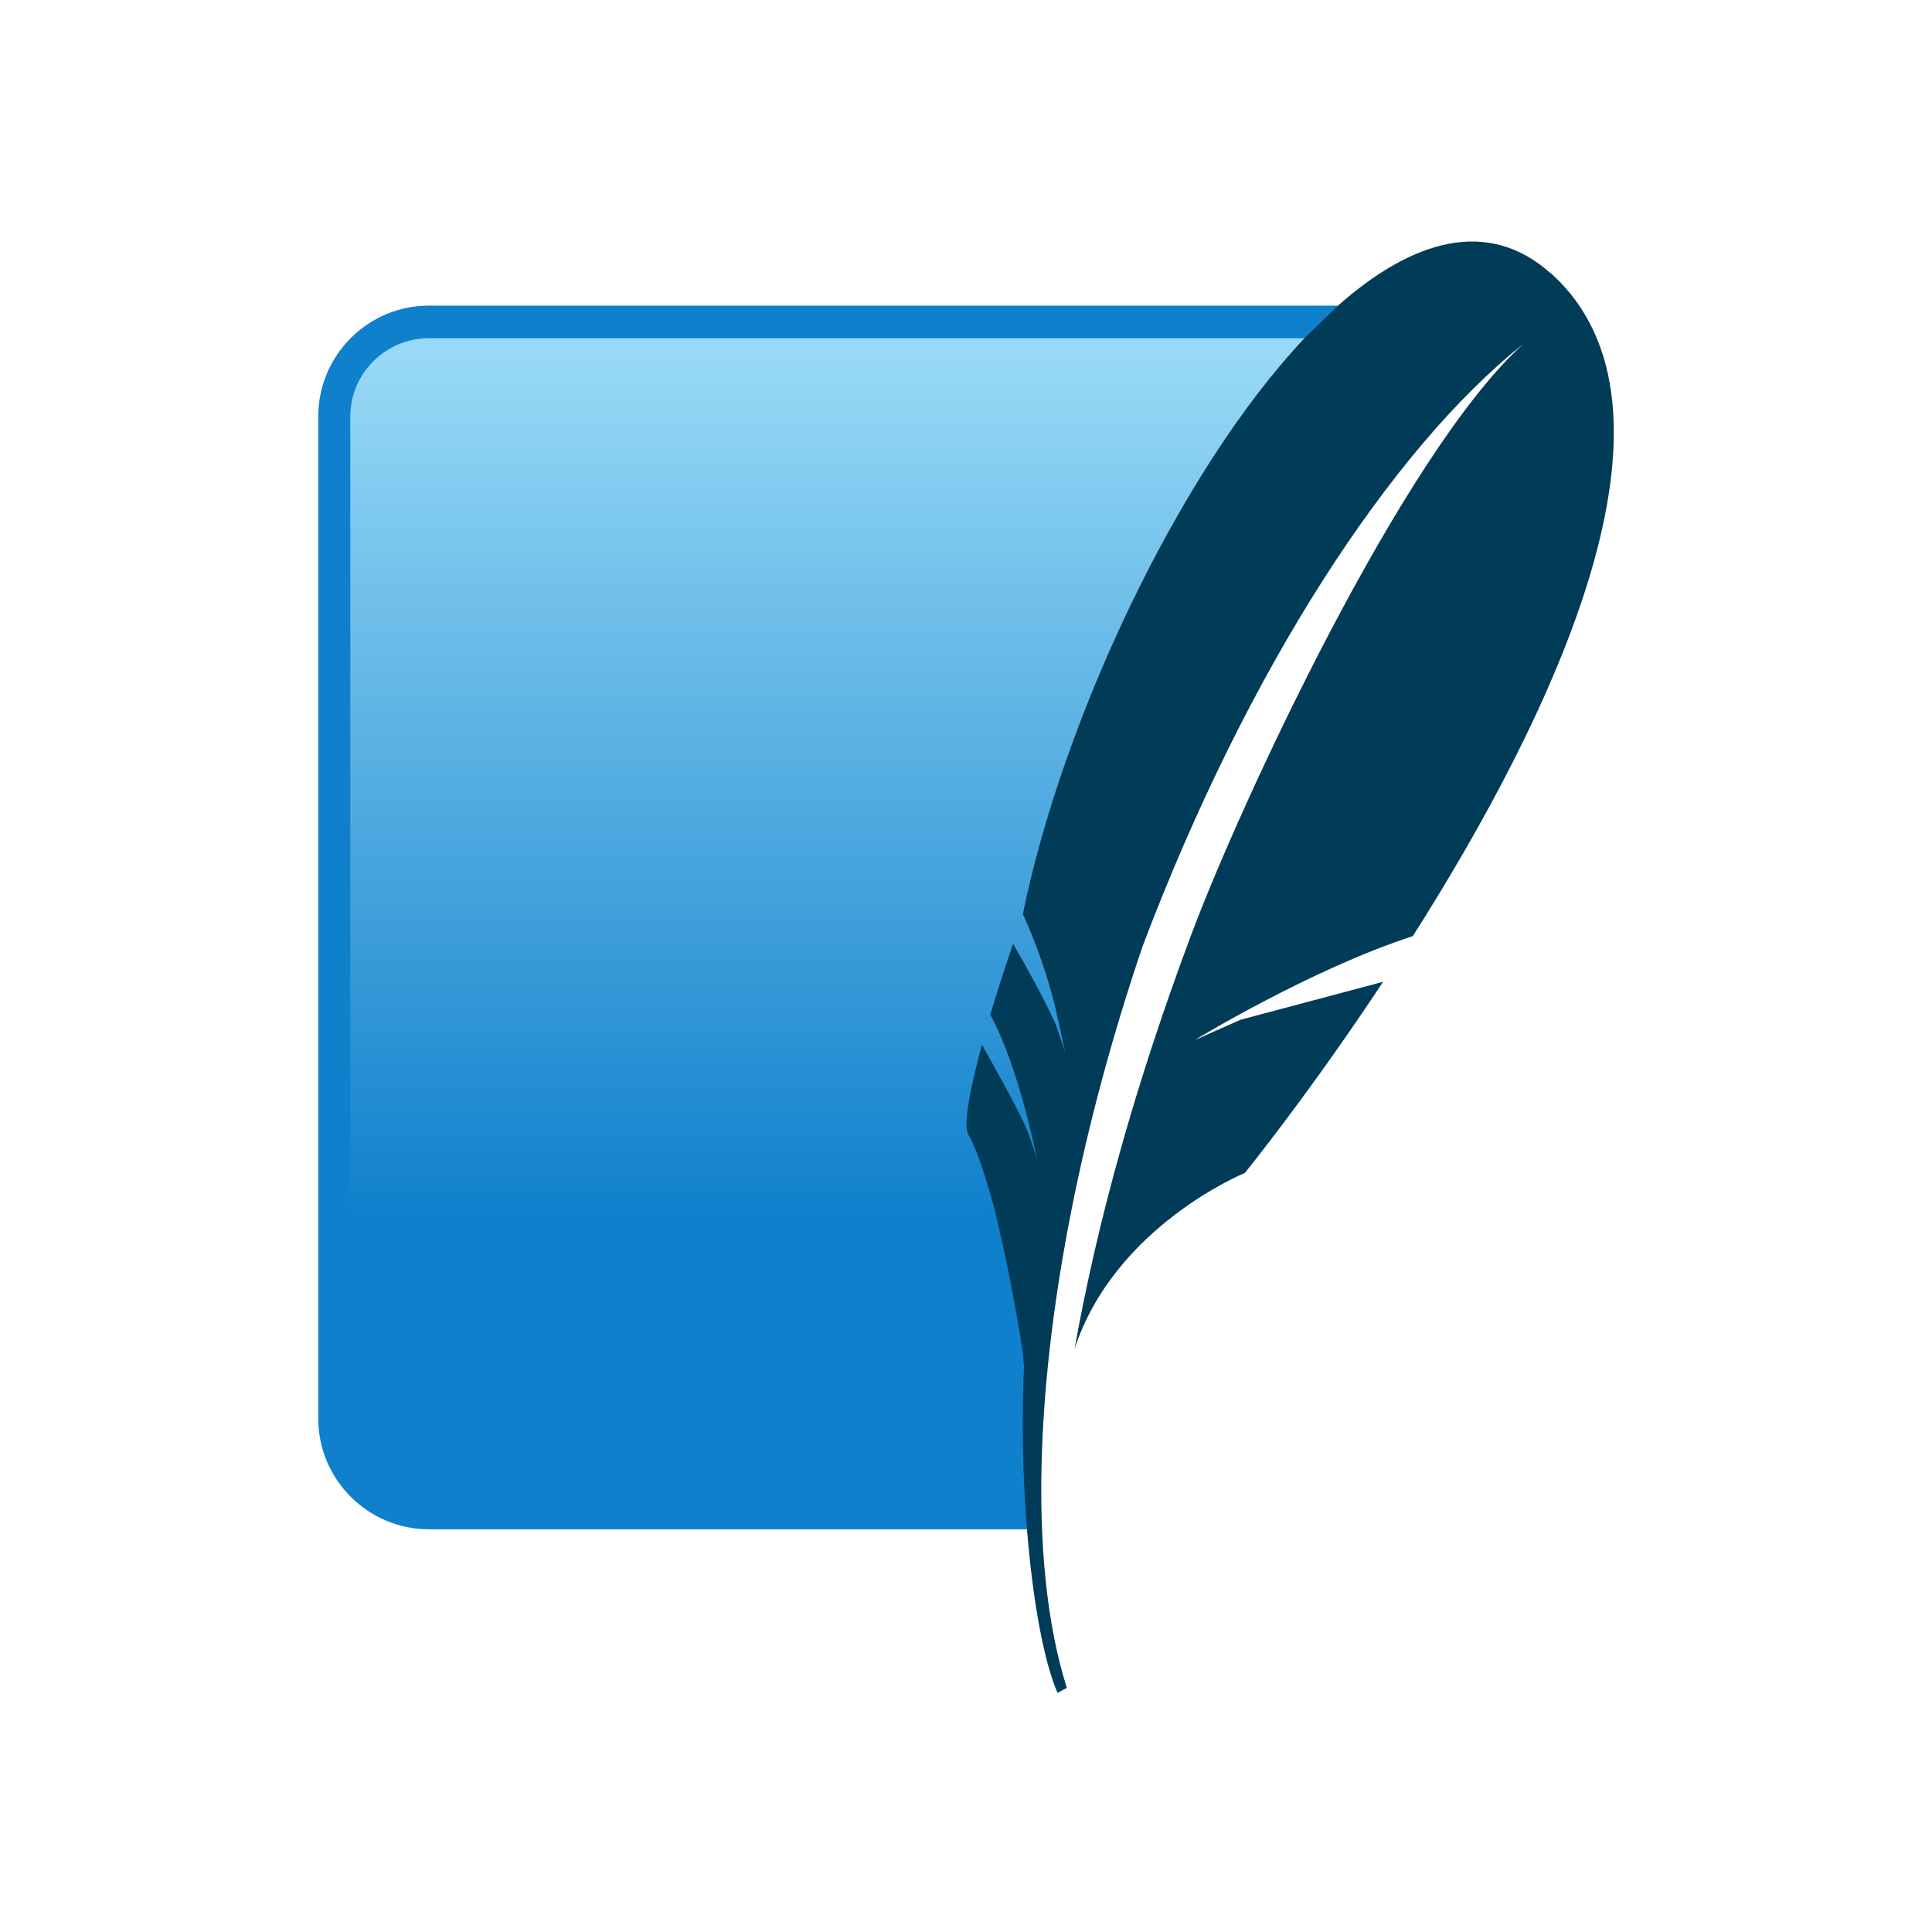
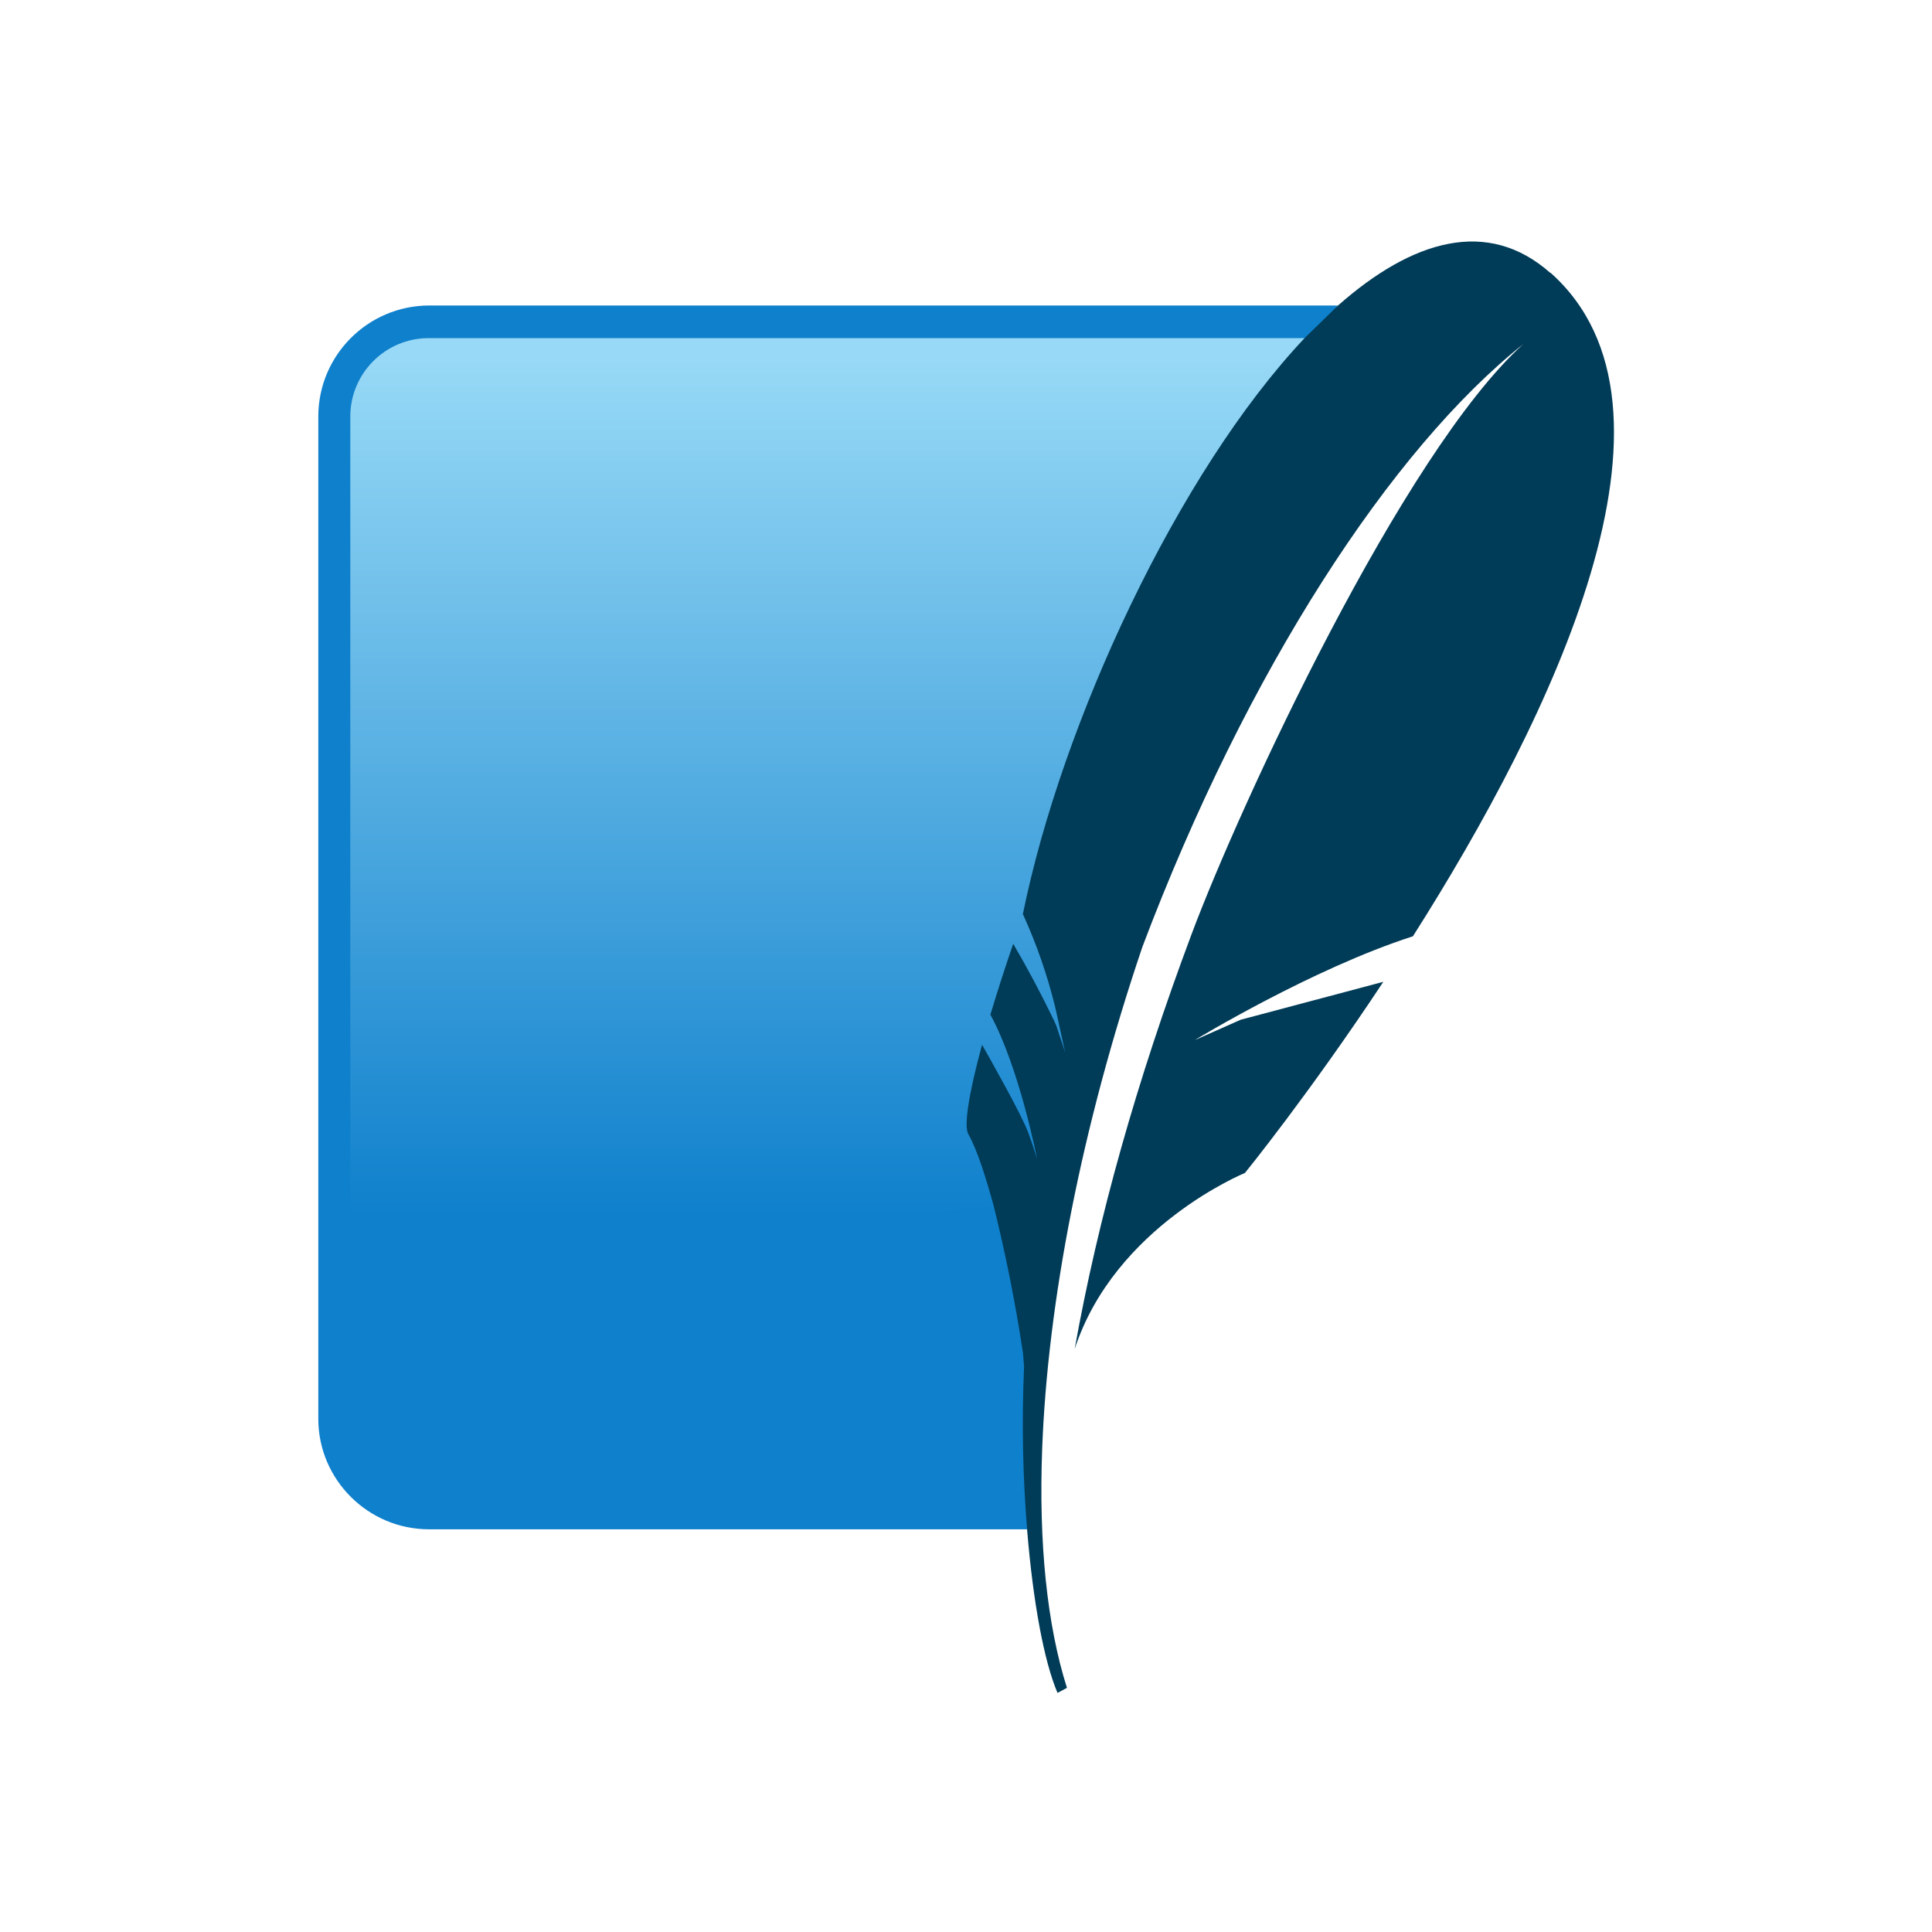
- <svg xmlns="http://www.w3.org/2000/svg" width="16" height="16" viewBox="0 0 16 16" fill="none">
-   <path d="M11.081 2.531H3.552C3.046 2.531 2.636 2.944 2.636 3.446V11.75C2.636 12.255 3.05 12.665 3.552 12.665H8.513C8.458 10.198 9.3 5.409 11.083 2.523L11.081 2.531Z" fill="#0F80CC" />
-   <path d="M10.806 2.801H3.551C3.192 2.801 2.901 3.094 2.901 3.451V11.149C4.545 10.517 7.011 9.973 8.717 9.999C9.243 7.553 9.94 5.148 10.806 2.801Z" fill="url(#paint0_linear_4832_12637)" />
-   <path d="M12.838 2.26C12.322 1.802 11.698 1.985 11.081 2.531L10.806 2.798C9.752 3.915 8.793 5.987 8.471 7.57C8.585 7.821 8.676 8.082 8.741 8.35L8.782 8.533L8.822 8.72C8.822 8.72 8.813 8.683 8.774 8.574L8.749 8.5C8.744 8.487 8.738 8.473 8.732 8.46C8.663 8.301 8.476 7.962 8.39 7.816C8.323 8.01 8.26 8.206 8.201 8.403C8.443 8.846 8.589 9.604 8.589 9.604C8.589 9.604 8.577 9.555 8.516 9.385C8.461 9.233 8.194 8.762 8.132 8.652C8.022 9.055 7.98 9.326 8.018 9.392C8.092 9.52 8.165 9.758 8.229 9.985C8.328 10.388 8.408 10.794 8.471 11.204L8.48 11.318C8.461 11.775 8.47 12.234 8.507 12.691C8.555 13.264 8.644 13.756 8.758 14.02L8.835 13.978C8.67 13.458 8.6 12.779 8.63 11.993C8.676 10.794 8.95 9.348 9.461 7.841C10.327 5.547 11.52 3.72 12.615 2.849C11.617 3.75 10.268 6.664 9.865 7.742C9.413 8.951 9.093 10.086 8.899 11.171C9.232 10.153 10.309 9.714 10.309 9.714C10.309 9.714 10.839 9.062 11.454 8.131L10.274 8.445L9.893 8.614C9.893 8.614 10.863 8.023 11.7 7.753C12.848 5.947 14.098 3.378 12.838 2.258" fill="#003B57" />
+ <svg xmlns="http://www.w3.org/2000/svg" width="16" height="16" fill="none" viewBox="0 0 16 16">
+   <path fill="#0F80CC" d="M11.081 2.53h-7.53a.92.92 0 0 0-.915.916v8.304c0 .505.414.915.916.915h4.96c-.054-2.467.788-7.256 2.57-10.142z" />
+   <path fill="url(#a)" d="M10.806 2.8H3.551a.65.65 0 0 0-.65.65v7.699c1.644-.632 4.11-1.176 5.816-1.15a53 53 0 0 1 2.09-7.198" />
+   <path fill="#003B57" d="M12.839 2.26c-.517-.458-1.141-.275-1.758.27l-.275.268C9.752 3.915 8.793 5.987 8.471 7.57q.172.377.27.78l.04.183.041.187s-.01-.037-.048-.146L8.75 8.5l-.017-.04a9 9 0 0 0-.342-.644q-.1.291-.189.587c.242.443.388 1.201.388 1.201s-.012-.05-.073-.22c-.055-.151-.322-.622-.384-.732-.11.403-.152.674-.114.74.074.128.147.366.21.593q.15.605.243 1.22l.009.113q-.03.687.027 1.373c.048.573.137 1.065.25 1.329l.078-.042c-.165-.52-.235-1.2-.205-1.985.046-1.199.32-2.645.83-4.152.867-2.294 2.06-4.12 3.155-4.992-.998.9-2.347 3.815-2.75 4.893-.452 1.209-.772 2.344-.966 3.43.333-1.019 1.41-1.458 1.41-1.458s.53-.652 1.146-1.583l-1.181.314-.381.169s.97-.591 1.807-.86c1.148-1.807 2.398-4.376 1.139-5.496" />
  <defs>
-     <linearGradient id="paint0_linear_4832_12637" x1="7.462" y1="2.971" x2="7.462" y2="10.685" gradientUnits="userSpaceOnUse">
+     <linearGradient id="a" x1="7.462" x2="7.462" y1="2.971" y2="10.685" gradientUnits="userSpaceOnUse">
      <stop stop-color="#97D9F6" />
-       <stop offset="0.92" stop-color="#0F80CC" />
+       <stop offset=".92" stop-color="#0F80CC" />
      <stop offset="1" stop-color="#0F80CC" />
    </linearGradient>
  </defs>
</svg>
